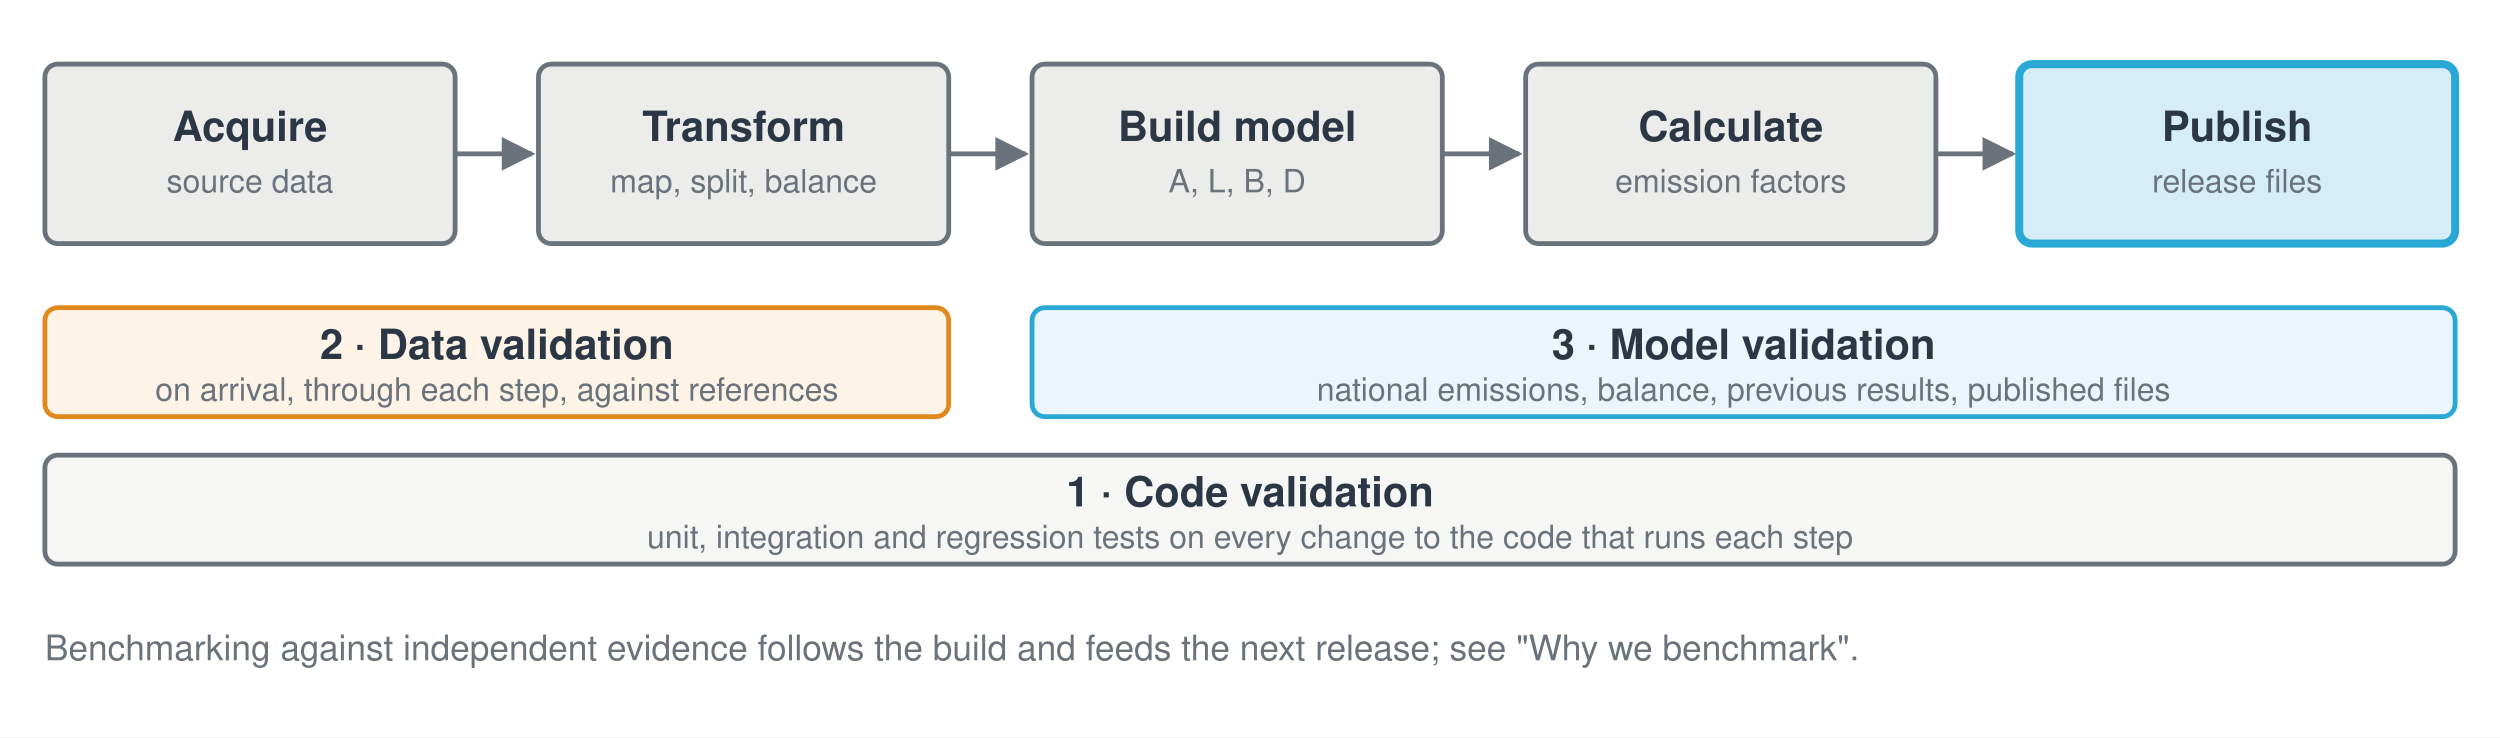
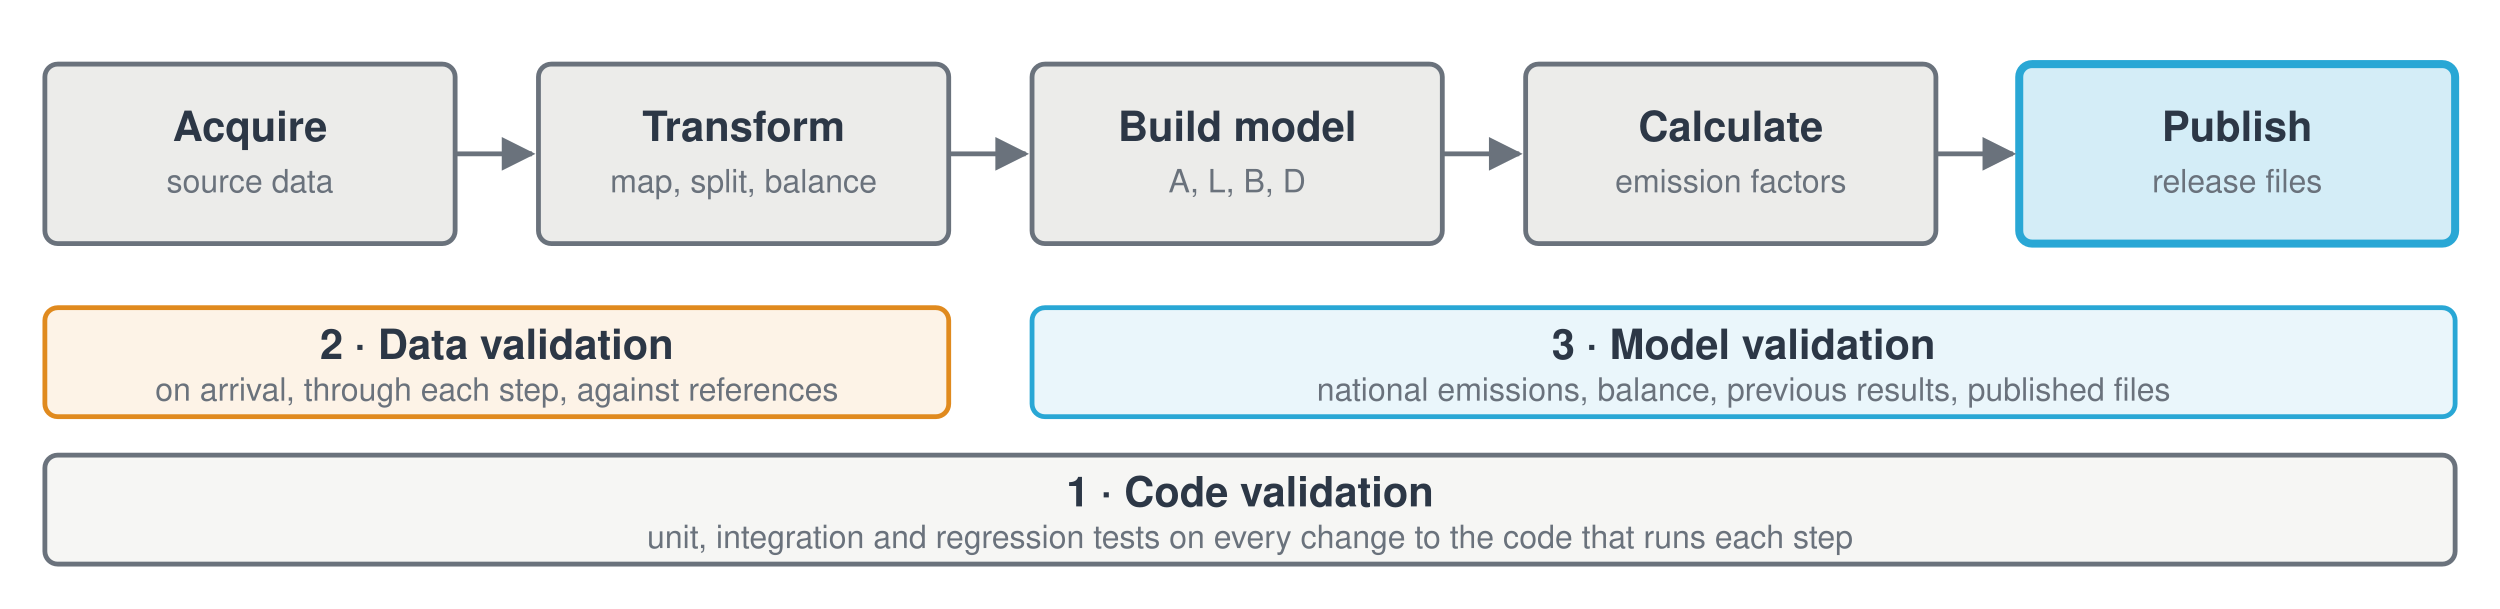
- <svg xmlns="http://www.w3.org/2000/svg" viewBox="0 0 780 230" width="780" height="230" font-family="DM Sans, Segoe UI, Helvetica, Arial, sans-serif" font-size="13" fill="#2c3746">
+ <svg xmlns="http://www.w3.org/2000/svg" viewBox="0 0 780 190" width="780" height="190" font-family="DM Sans, Segoe UI, Helvetica, Arial, sans-serif" font-size="13" fill="#2c3746">
  <defs>
    <marker id="arrow" viewBox="0 0 10 10" refX="9" refY="5" markerWidth="7" markerHeight="7" orient="auto-start-reverse">
      <path d="M0,0 L10,5 L0,10 z" fill="#6a727c" />
    </marker>
  </defs>
  <rect width="780" height="230" fill="#ffffff" />
  <rect x="14" y="20" width="128" height="56" rx="4" fill="#ececea" stroke="#6a727c" stroke-width="1.5" />
  <text x="78" y="44" text-anchor="middle" font-weight="700">Acquire</text>
  <text x="78" y="60" text-anchor="middle" font-size="10" fill="#6a727c">source data</text>
  <rect x="168" y="20" width="128" height="56" rx="4" fill="#ececea" stroke="#6a727c" stroke-width="1.5" />
  <text x="232" y="44" text-anchor="middle" font-weight="700">Transform</text>
  <text x="232" y="60" text-anchor="middle" font-size="10" fill="#6a727c">map, split, balance</text>
  <rect x="322" y="20" width="128" height="56" rx="4" fill="#ececea" stroke="#6a727c" stroke-width="1.5" />
  <text x="386" y="44" text-anchor="middle" font-weight="700">Build model</text>
  <text x="386" y="60" text-anchor="middle" font-size="10" fill="#6a727c">A, L, B, D</text>
  <rect x="476" y="20" width="128" height="56" rx="4" fill="#ececea" stroke="#6a727c" stroke-width="1.5" />
  <text x="540" y="44" text-anchor="middle" font-weight="700">Calculate</text>
  <text x="540" y="60" text-anchor="middle" font-size="10" fill="#6a727c">emission factors</text>
  <rect x="630" y="20" width="136" height="56" rx="4" fill="#d4edf7" stroke="#29a7d5" stroke-width="2.5" />
  <text x="698" y="44" text-anchor="middle" font-weight="700">Publish</text>
  <text x="698" y="60" text-anchor="middle" font-size="10" fill="#6a727c">release files</text>
  <line x1="142" y1="48" x2="166" y2="48" stroke="#6a727c" stroke-width="1.5" marker-end="url(#arrow)" />
  <line x1="296" y1="48" x2="320" y2="48" stroke="#6a727c" stroke-width="1.5" marker-end="url(#arrow)" />
  <line x1="450" y1="48" x2="474" y2="48" stroke="#6a727c" stroke-width="1.5" marker-end="url(#arrow)" />
  <line x1="604" y1="48" x2="628" y2="48" stroke="#6a727c" stroke-width="1.5" marker-end="url(#arrow)" />
  <rect x="14" y="96" width="282" height="34" rx="4" fill="#fdf3e7" stroke="#e08a1e" stroke-width="1.5" />
  <text x="155" y="112" text-anchor="middle" font-weight="700">2 · Data validation</text>
  <text x="155" y="125" text-anchor="middle" font-size="10" fill="#6a727c">on arrival, through each step, against references</text>
  <rect x="322" y="96" width="444" height="34" rx="4" fill="#eaf6fb" stroke="#29a7d5" stroke-width="1.5" />
  <text x="544" y="112" text-anchor="middle" font-weight="700">3 · Model validation</text>
  <text x="544" y="125" text-anchor="middle" font-size="10" fill="#6a727c">national emissions, balance, previous results, published files</text>
  <rect x="14" y="142" width="752" height="34" rx="4" fill="#f6f6f4" stroke="#6a727c" stroke-width="1.5" />
  <text x="390" y="158" text-anchor="middle" font-weight="700">1 · Code validation</text>
  <text x="390" y="171" text-anchor="middle" font-size="10" fill="#6a727c">unit, integration and regression tests on every change to the code that runs each step</text>
-   <text x="14" y="206" font-size="11" fill="#6a727c">Benchmarking against independent evidence follows the build and feeds the next release; see "Why we benchmark".</text>
</svg>
